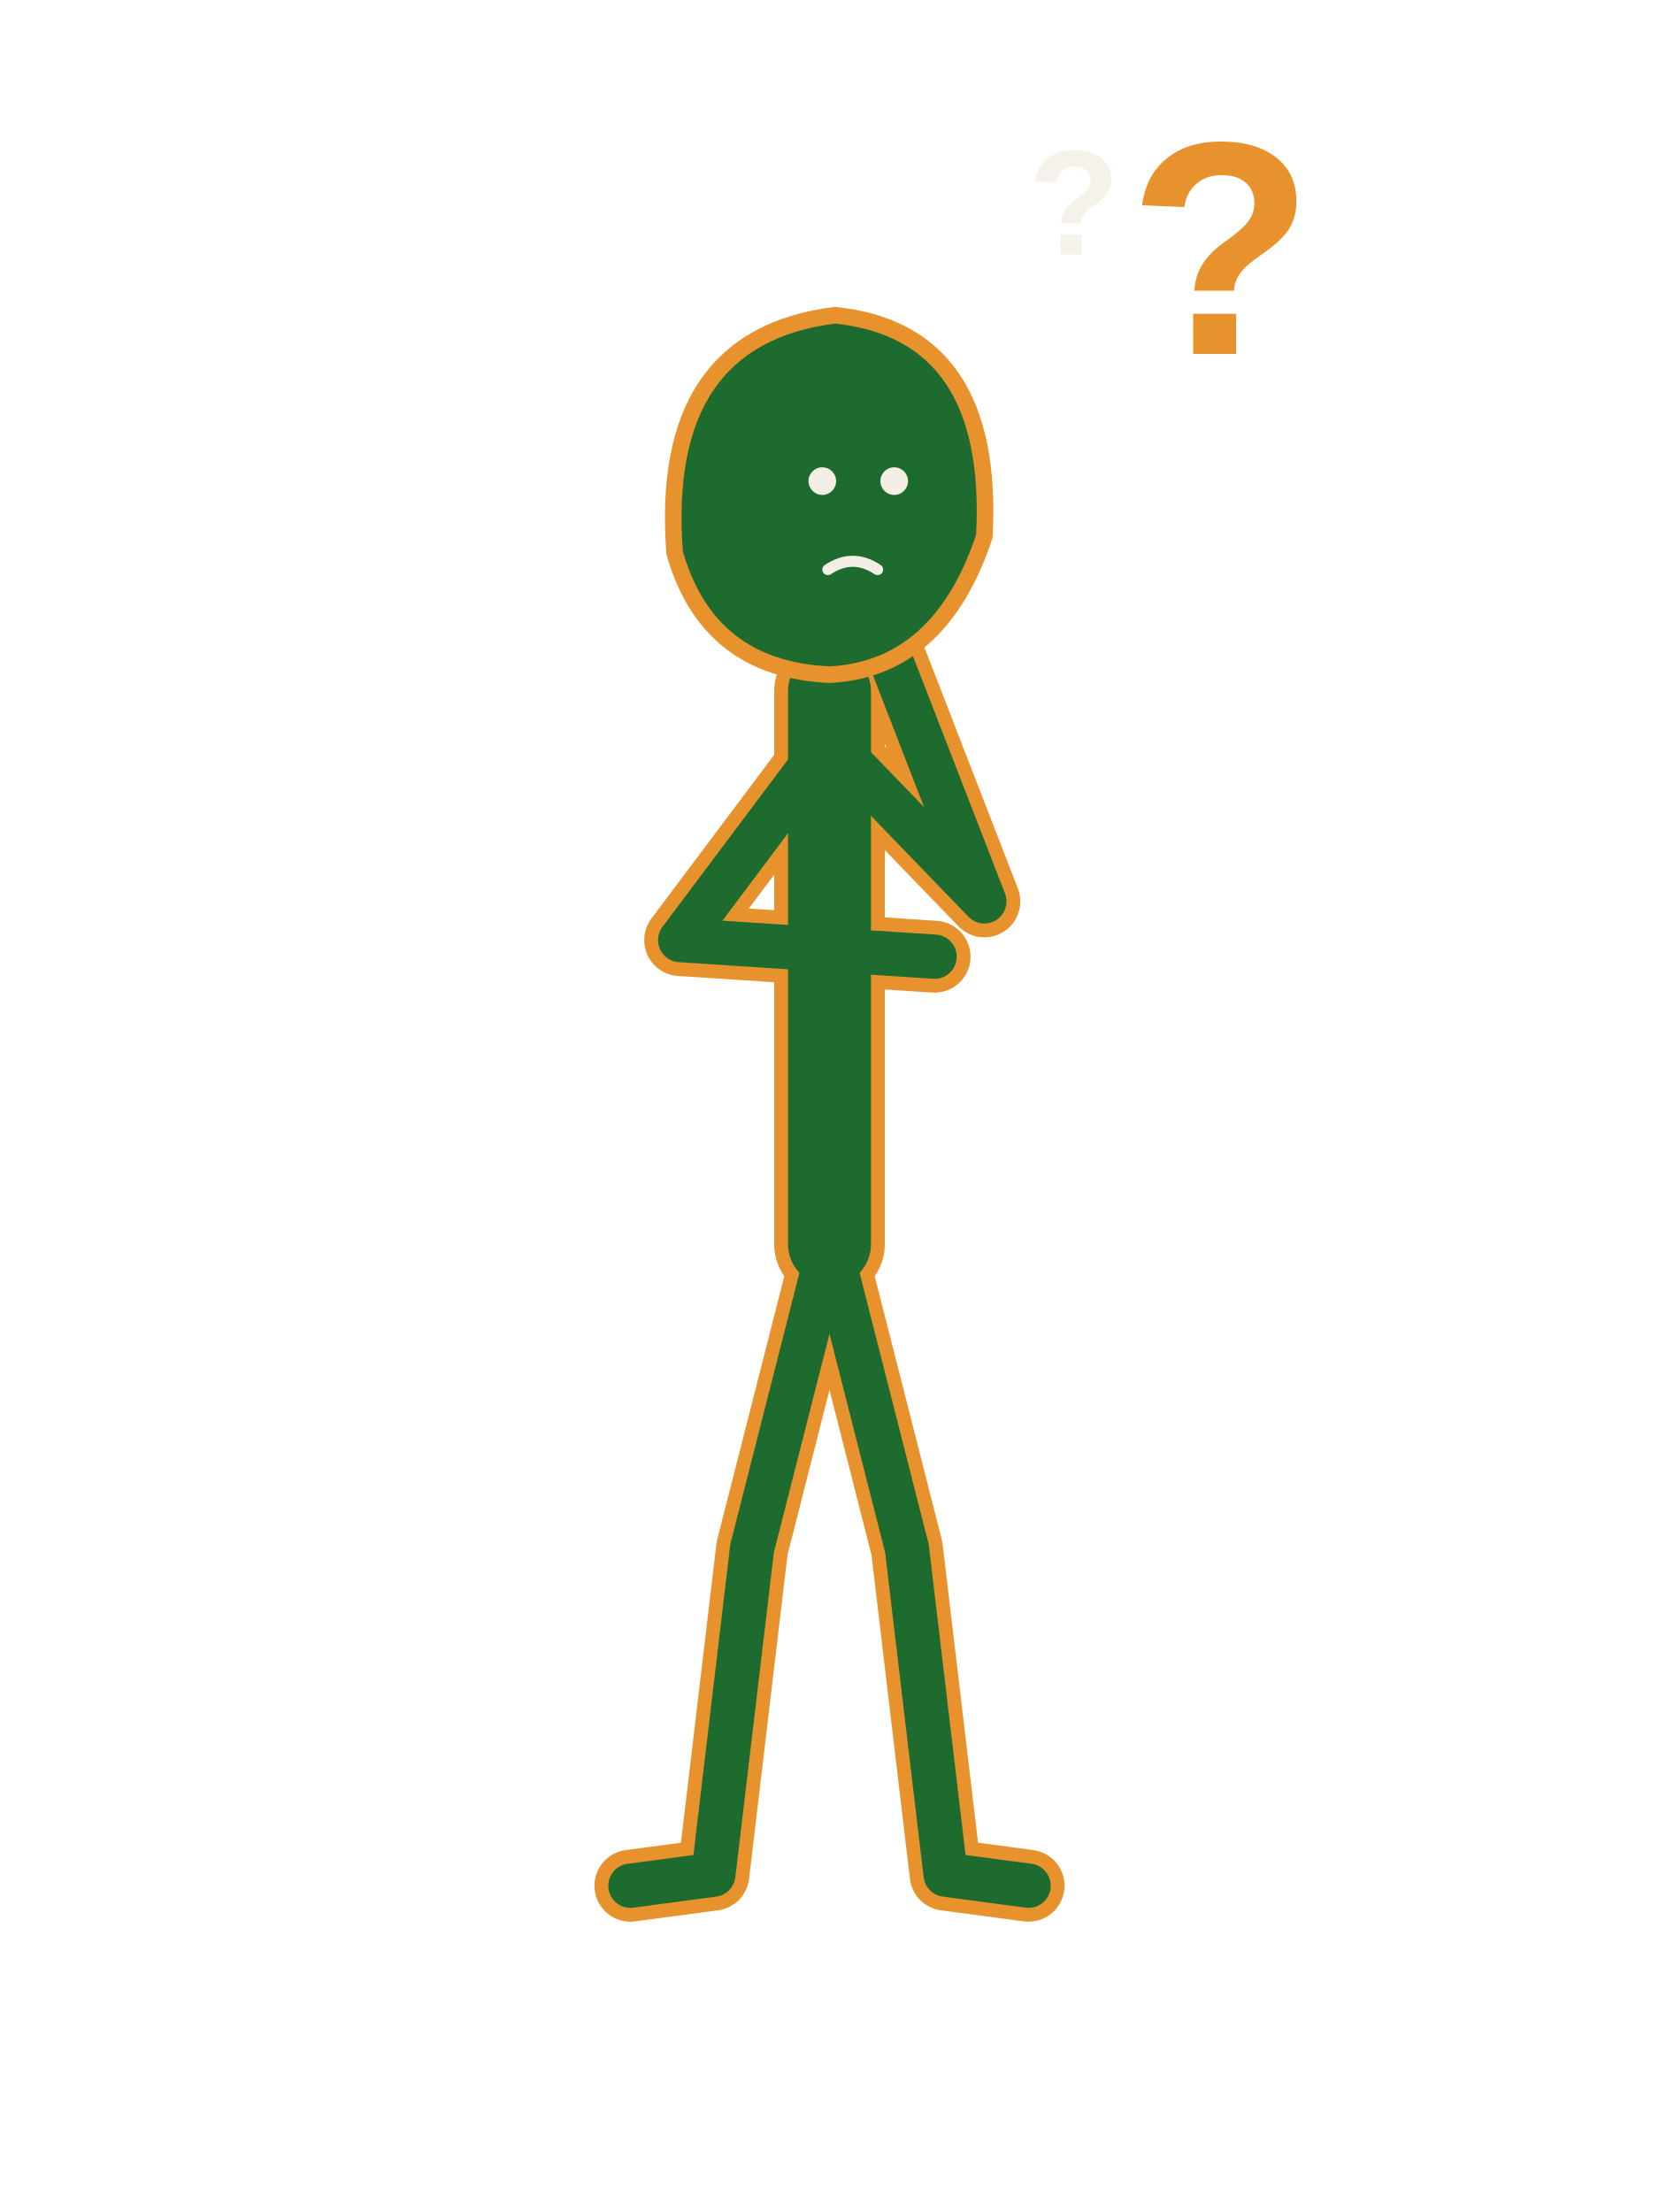
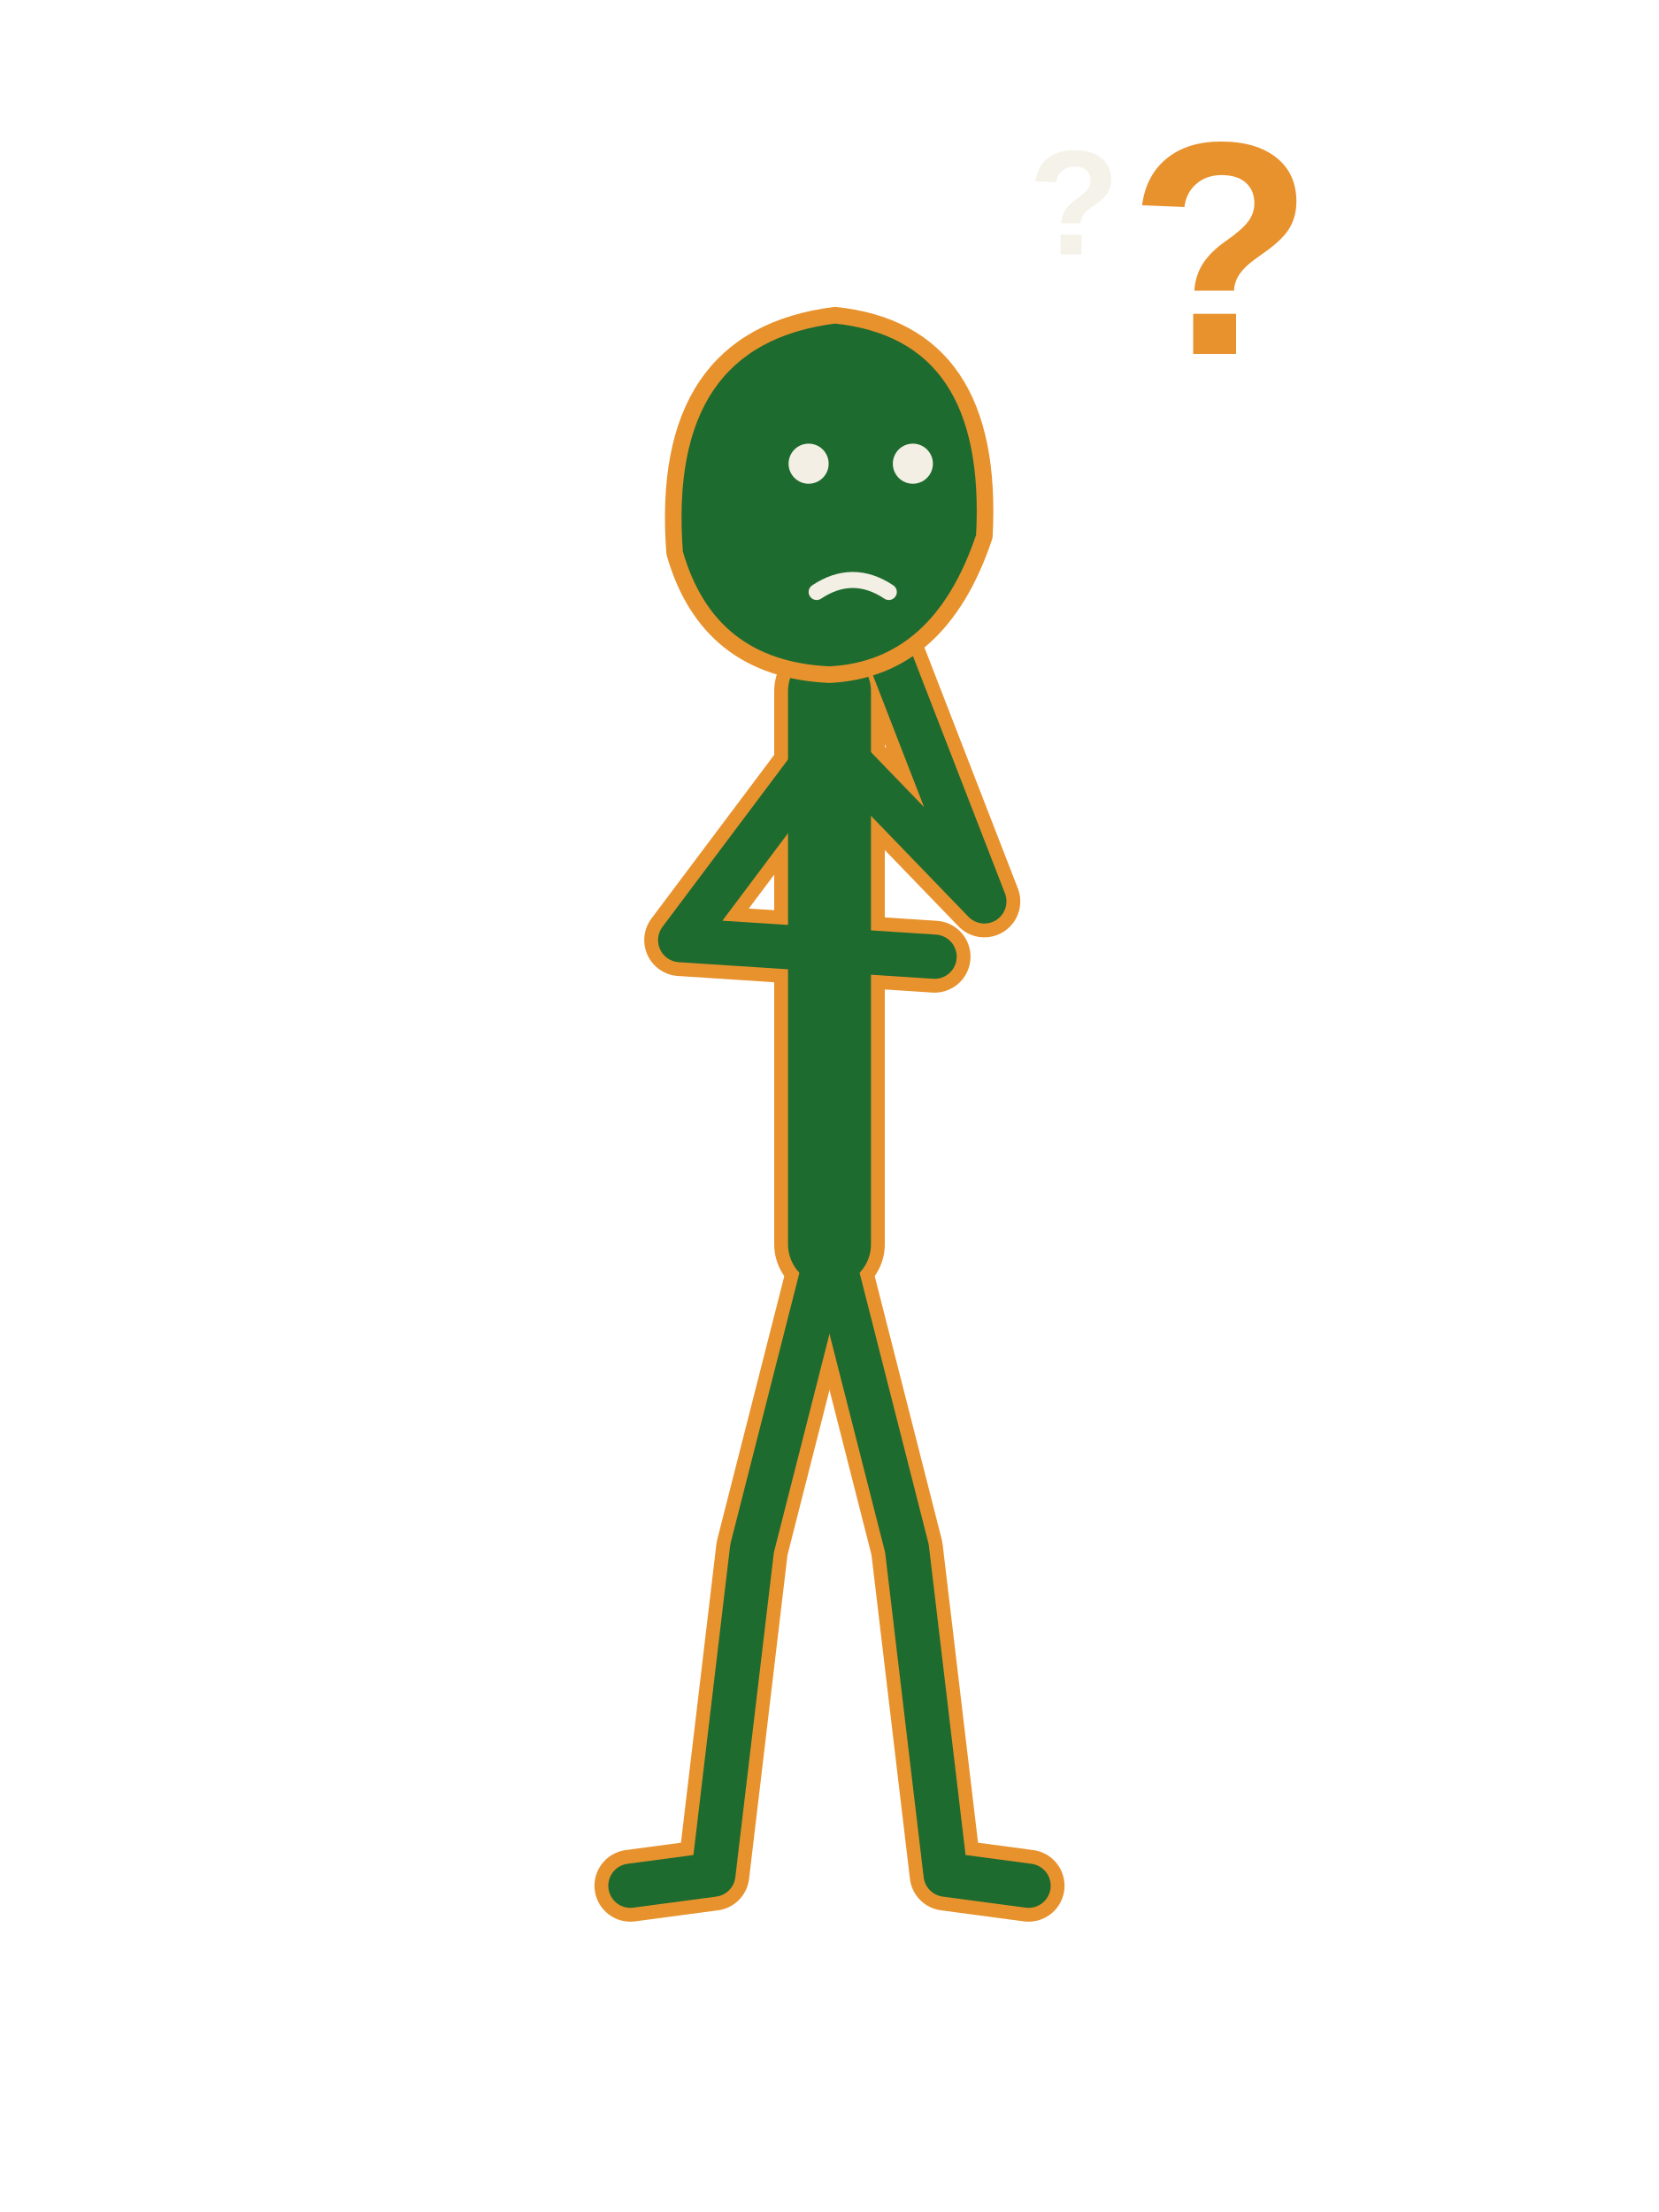
<svg xmlns="http://www.w3.org/2000/svg" width="600" height="800" viewBox="0 0 600 800">
  <defs>
    <radialGradient id="glow">
      <stop offset="0" stop-color="#e8922e" stop-opacity=".18" />
      <stop offset="1" stop-color="#e8922e" stop-opacity="0" />
    </radialGradient>
  </defs>
  <polyline points="300,250 300,450" fill="none" stroke="#e8922e" stroke-width="40" stroke-linecap="round" stroke-linejoin="round" />
  <polyline points="300,268 246,340 338,346" fill="none" stroke="#e8922e" stroke-width="26" stroke-linecap="round" stroke-linejoin="round" />
  <polyline points="300,268 356,326 318,228" fill="none" stroke="#e8922e" stroke-width="26" stroke-linecap="round" stroke-linejoin="round" />
  <polyline points="300,450 272,560 258,678 228,682" fill="none" stroke="#e8922e" stroke-width="26" stroke-linecap="round" stroke-linejoin="round" />
  <polyline points="300,450 328,560 342,678 372,682" fill="none" stroke="#e8922e" stroke-width="26" stroke-linecap="round" stroke-linejoin="round" />
  <polyline points="300,250 300,450" fill="none" stroke="#1e6b2f" stroke-width="30" stroke-linecap="round" stroke-linejoin="round" />
  <polyline points="300,268 246,340 338,346" fill="none" stroke="#1e6b2f" stroke-width="16" stroke-linecap="round" stroke-linejoin="round" />
  <polyline points="300,268 356,326 318,228" fill="none" stroke="#1e6b2f" stroke-width="16" stroke-linecap="round" stroke-linejoin="round" />
  <polyline points="300,450 272,560 258,678 228,682" fill="none" stroke="#1e6b2f" stroke-width="16" stroke-linecap="round" stroke-linejoin="round" />
  <polyline points="300,450 328,560 342,678 372,682" fill="none" stroke="#1e6b2f" stroke-width="16" stroke-linecap="round" stroke-linejoin="round" />
  <path d="M244,200 Q238,122 302,114 Q360,120 356,194 Q340,242 300,244 Q256,242 244,200Z" fill="#1e6b2f" stroke="#e8922e" stroke-width="6" stroke-linejoin="round" />
-   <circle cx="297.4" cy="174" r="5" fill="#f3efe4" />
-   <circle cx="323.4" cy="174" r="5" fill="#f3efe4" />
-   <path d="M299.4,206 q9,-6 18,0" fill="none" stroke="#f3efe4" stroke-width="4" stroke-linecap="round" />
+   <g transform="translate(308.4,188) scale(1.45) translate(-308.4,-188)">
+     <circle cx="297.4" cy="174" r="5" fill="#f3efe4" />
+     <circle cx="323.4" cy="174" r="5" fill="#f3efe4" />
+     <path d="M299.4,206 q9,-6 18,0" fill="none" stroke="#f3efe4" stroke-width="4" stroke-linecap="round" />
+   </g>
  <text x="408" y="128" font-family="Arial Black,Arial,sans-serif" font-weight="900" font-size="110" fill="#e8922e">?</text>
  <text x="372" y="92" font-family="Arial Black,Arial,sans-serif" font-weight="900" font-size="54" fill="#f3efe4" opacity=".8">?</text>
</svg>
